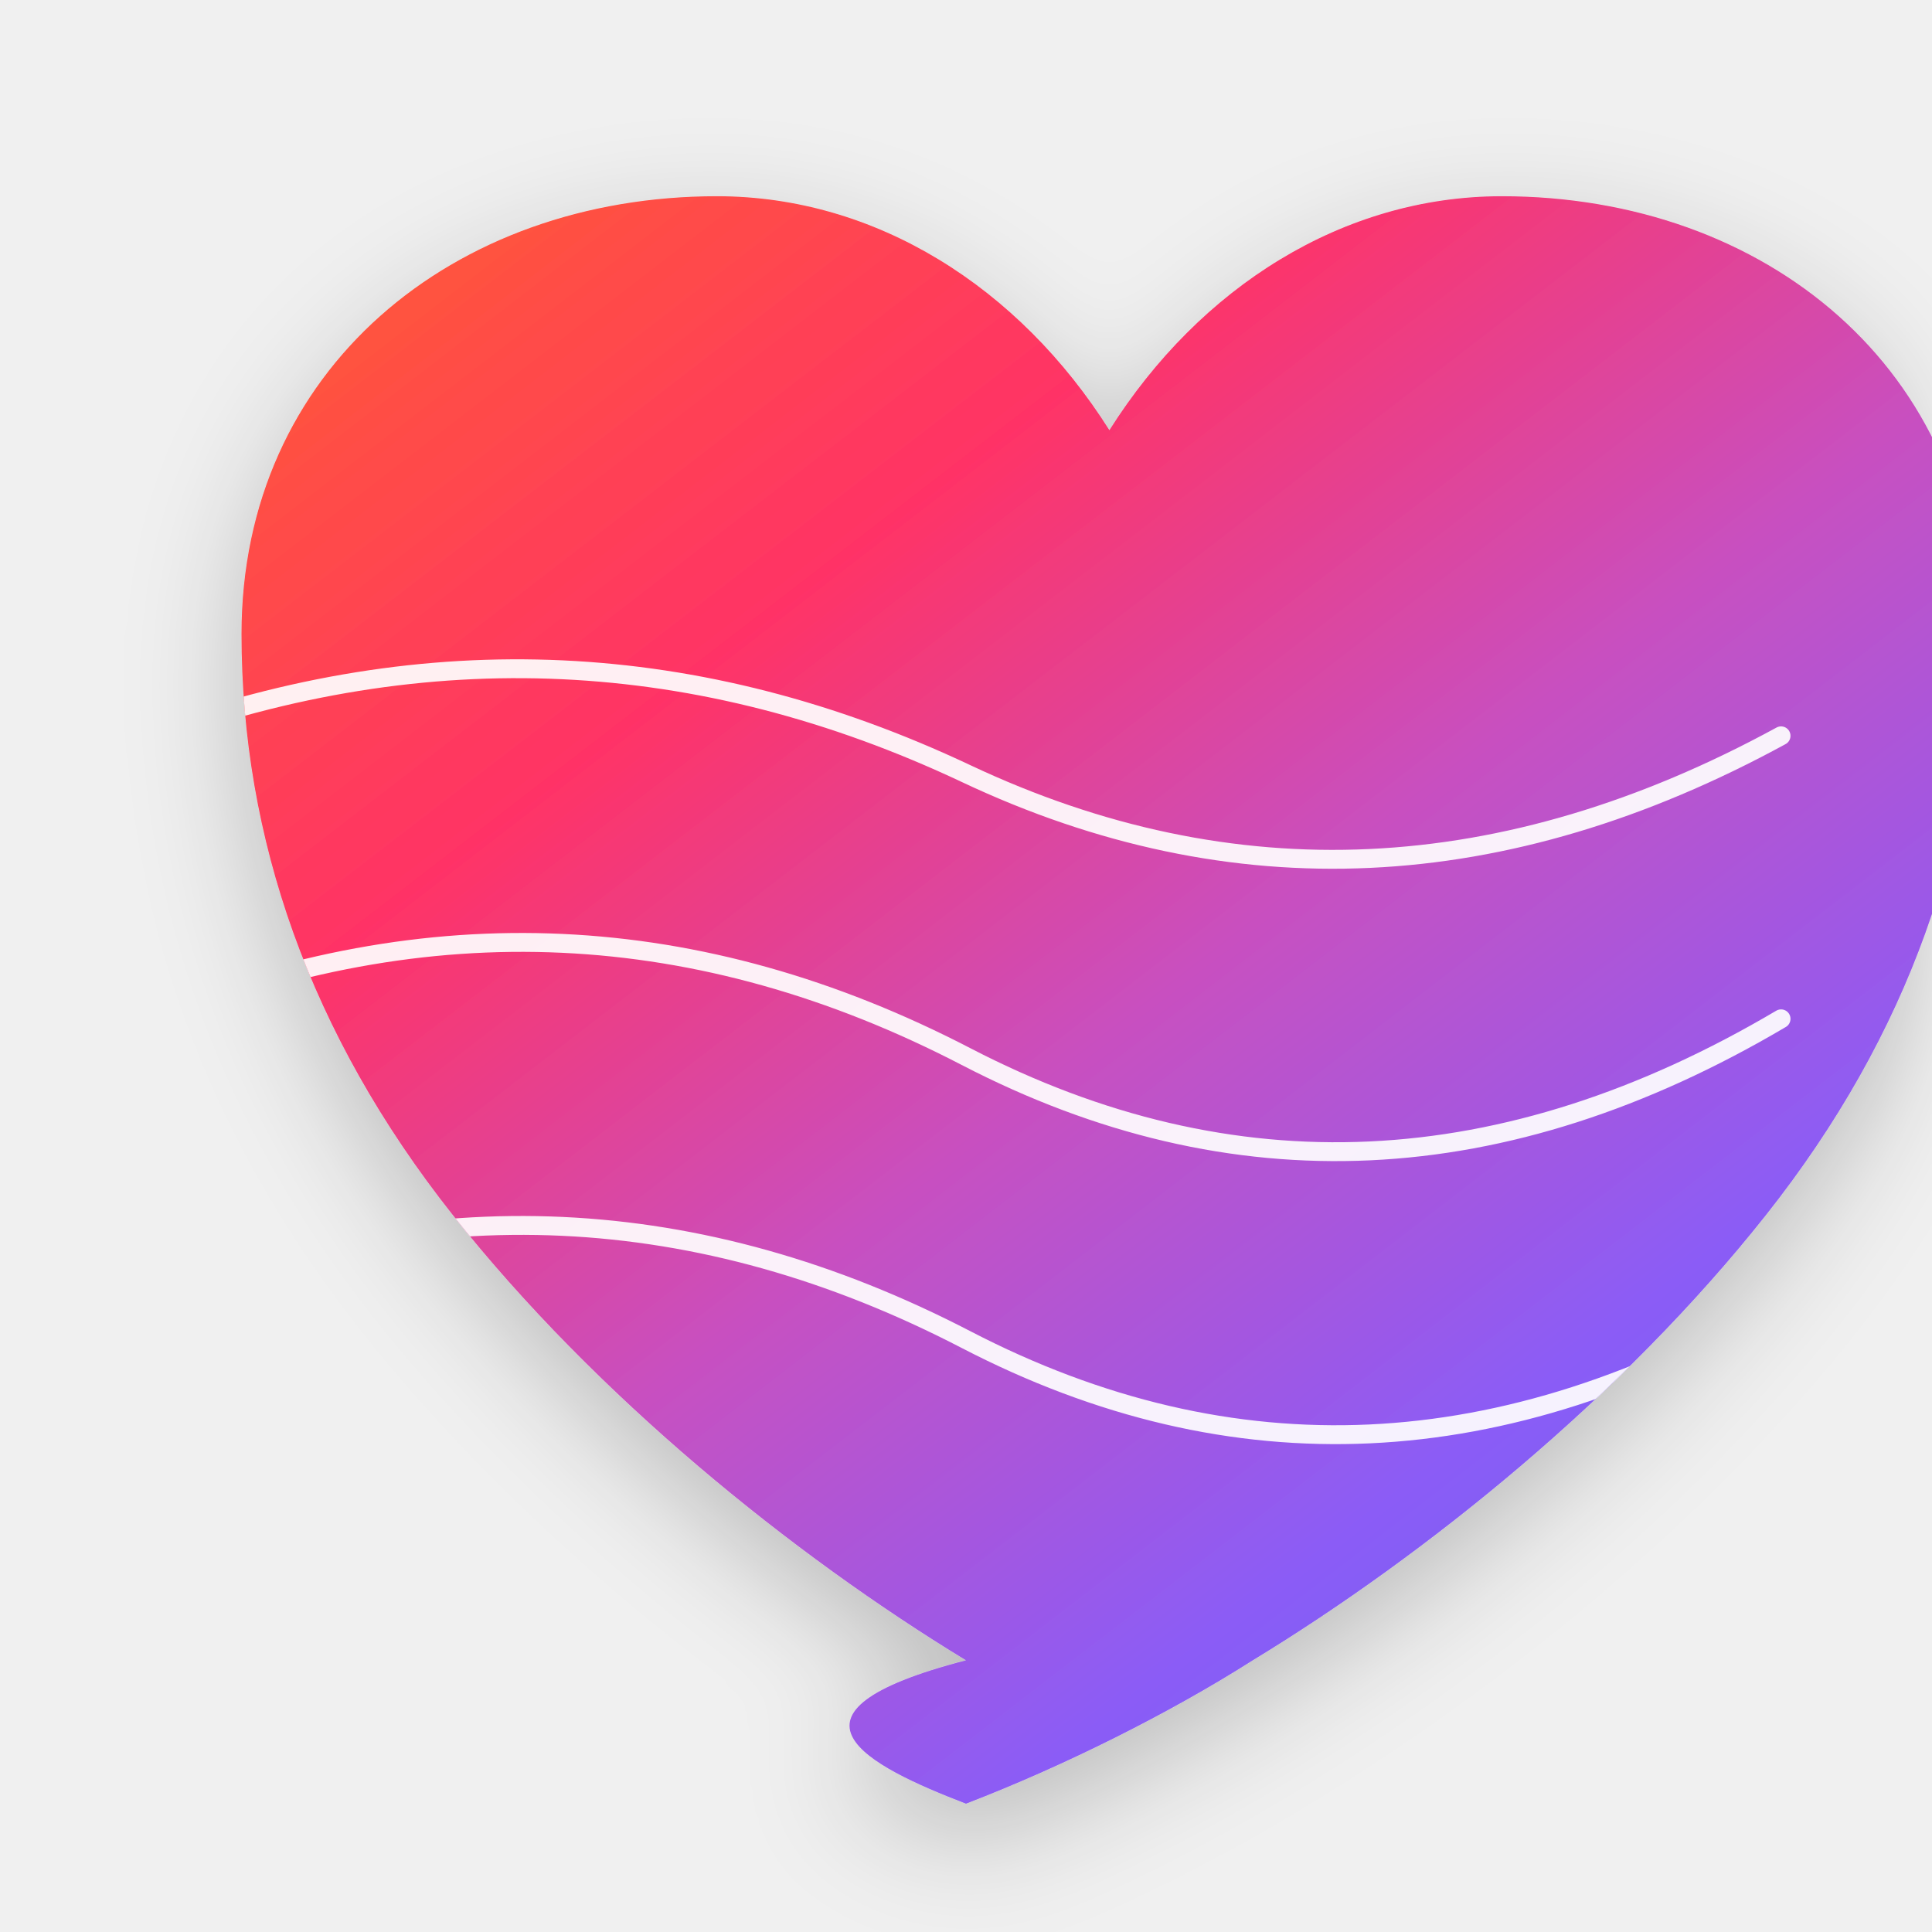
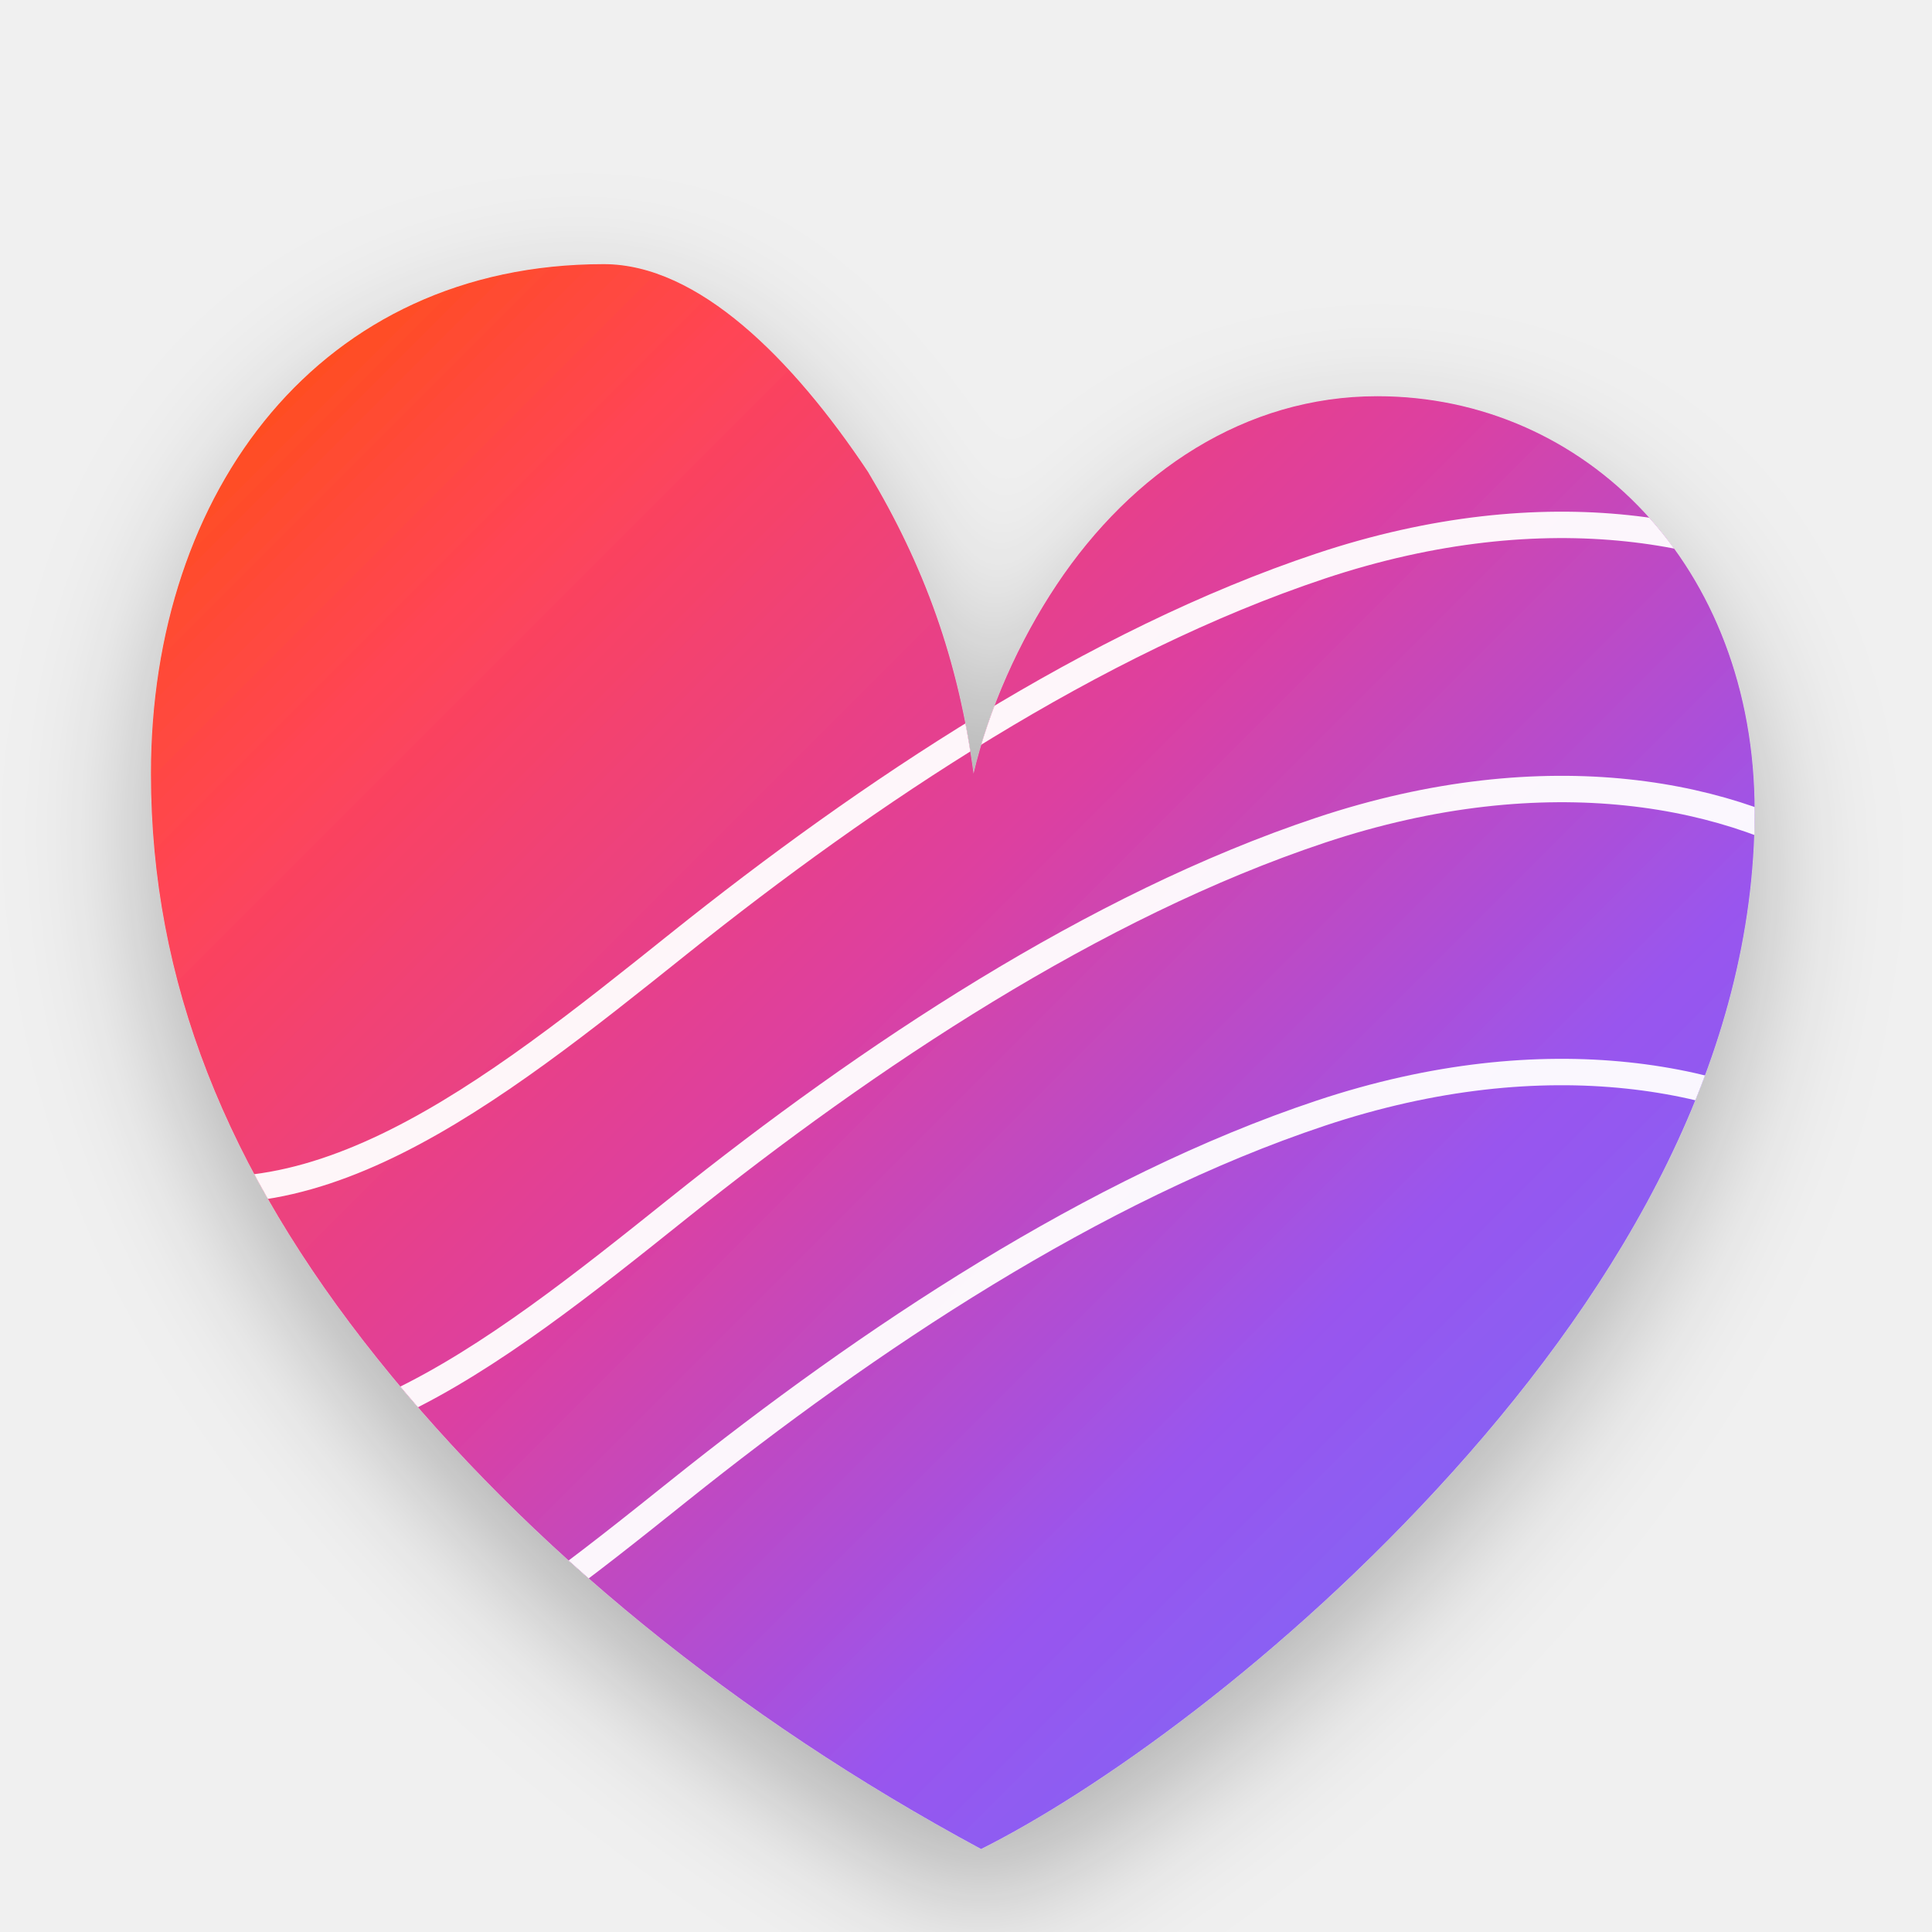
<svg xmlns="http://www.w3.org/2000/svg" width="512" height="512" viewBox="0 0 512 512" role="img" aria-label="Lovable heart icon with waves">
  <defs>
-     <linearGradient id="heartGradient" x1="0%" y1="0%" x2="85%" y2="100%">
-       <stop offset="0%" stop-color="#FF5F30" />
-       <stop offset="30%" stop-color="#FF3366" />
-       <stop offset="55%" stop-color="#C850C0" />
-       <stop offset="80%" stop-color="#8B5CF6" />
-       <stop offset="100%" stop-color="#6366F1" />
+     <linearGradient id="heartGradient" x1="0%" y1="0%" x2="100%" y2="100%">
+       <stop offset="0%" stop-color="#FF5500" />
+       <stop offset="20%" stop-color="#FF4455" />
+       <stop offset="45%" stop-color="#DD40A0" />
+       <stop offset="70%" stop-color="#9955EE" />
+       <stop offset="100%" stop-color="#6677FF" />
    </linearGradient>
    <filter id="dropShadow" x="-30%" y="-20%" width="160%" height="160%">
-       <feDropShadow dx="0" dy="10" stdDeviation="15" flood-color="#000000" flood-opacity="0.22" />
+       <feDropShadow dx="0" dy="14" stdDeviation="18" flood-color="#000000" flood-opacity="0.28" />
    </filter>
    <clipPath id="heartClip">
-       <path d="M256 440         C210 412 158 370 120 322         C82 274 64 222 64 168         C64 98 120 52 190 52         C232 52 270 76 294 114         C318 76 356 52 398 52         C468 52 524 98 524 168         C524 222 506 274 468 322         C430 370 378 412 332 440         C310 454 282 468 256 478         C230 468 202 454 256 440 Z" />
+       <path d="M160 70         C85 70 40 130 40 205         C40 260 60 310 100 360         C140 410 195 455 260 490         C290 475 340 440 385 390         C430 340 465 280 465 215         C465 150 420 105 365 105         C330 105 300 125 280 155         C270 170 262 188 258 205         C254 175 245 150 230 125         C210 95 185 70 160 70 Z" />
    </clipPath>
  </defs>
  <g filter="url(#dropShadow)">
-     <path id="heartShape" d="M256 440       C210 412 158 370 120 322       C82 274 64 222 64 168       C64 98 120 52 190 52       C232 52 270 76 294 114       C318 76 356 52 398 52       C468 52 524 98 524 168       C524 222 506 274 468 322       C430 370 378 412 332 440       C310 454 282 468 256 478       C230 468 202 454 256 440 Z" fill="url(#heartGradient)" />
+     <path d="M160 70       C85 70 40 130 40 205       C40 260 60 310 100 360       C140 410 195 455 260 490       C290 475 340 440 385 390       C430 340 465 280 465 215       C465 150 420 105 365 105       C330 105 300 125 280 155       C270 170 262 188 258 205       C254 175 245 150 230 125       C210 95 185 70 160 70 Z" fill="url(#heartGradient)" />
    <g clip-path="url(#heartClip)">
-       <path d="M40 195         Q150 155 256 205         Q362 255 472 195" fill="none" stroke="white" stroke-width="5" stroke-linecap="round" opacity="0.92" />
-       <path d="M40 270         Q150 225 256 280         Q362 335 472 270" fill="none" stroke="white" stroke-width="5" stroke-linecap="round" opacity="0.92" />
-       <path d="M40 345         Q150 300 256 355         Q362 410 472 345" fill="none" stroke="white" stroke-width="5" stroke-linecap="round" opacity="0.92" />
+       <path d="M30 310         C80 330 130 290 180 250         C230 210 290 170 350 150         C410 130 460 140 490 160" fill="none" stroke="white" stroke-width="7" stroke-linecap="round" opacity="0.95" />
+       <path d="M30 375         C80 400 130 360 180 320         C230 280 290 240 350 220         C410 200 460 210 490 230" fill="none" stroke="white" stroke-width="7" stroke-linecap="round" opacity="0.95" />
+       <path d="M30 445         C80 475 130 435 180 395         C230 355 290 315 350 295         C410 275 460 285 490 305" fill="none" stroke="white" stroke-width="7" stroke-linecap="round" opacity="0.95" />
    </g>
  </g>
</svg>
